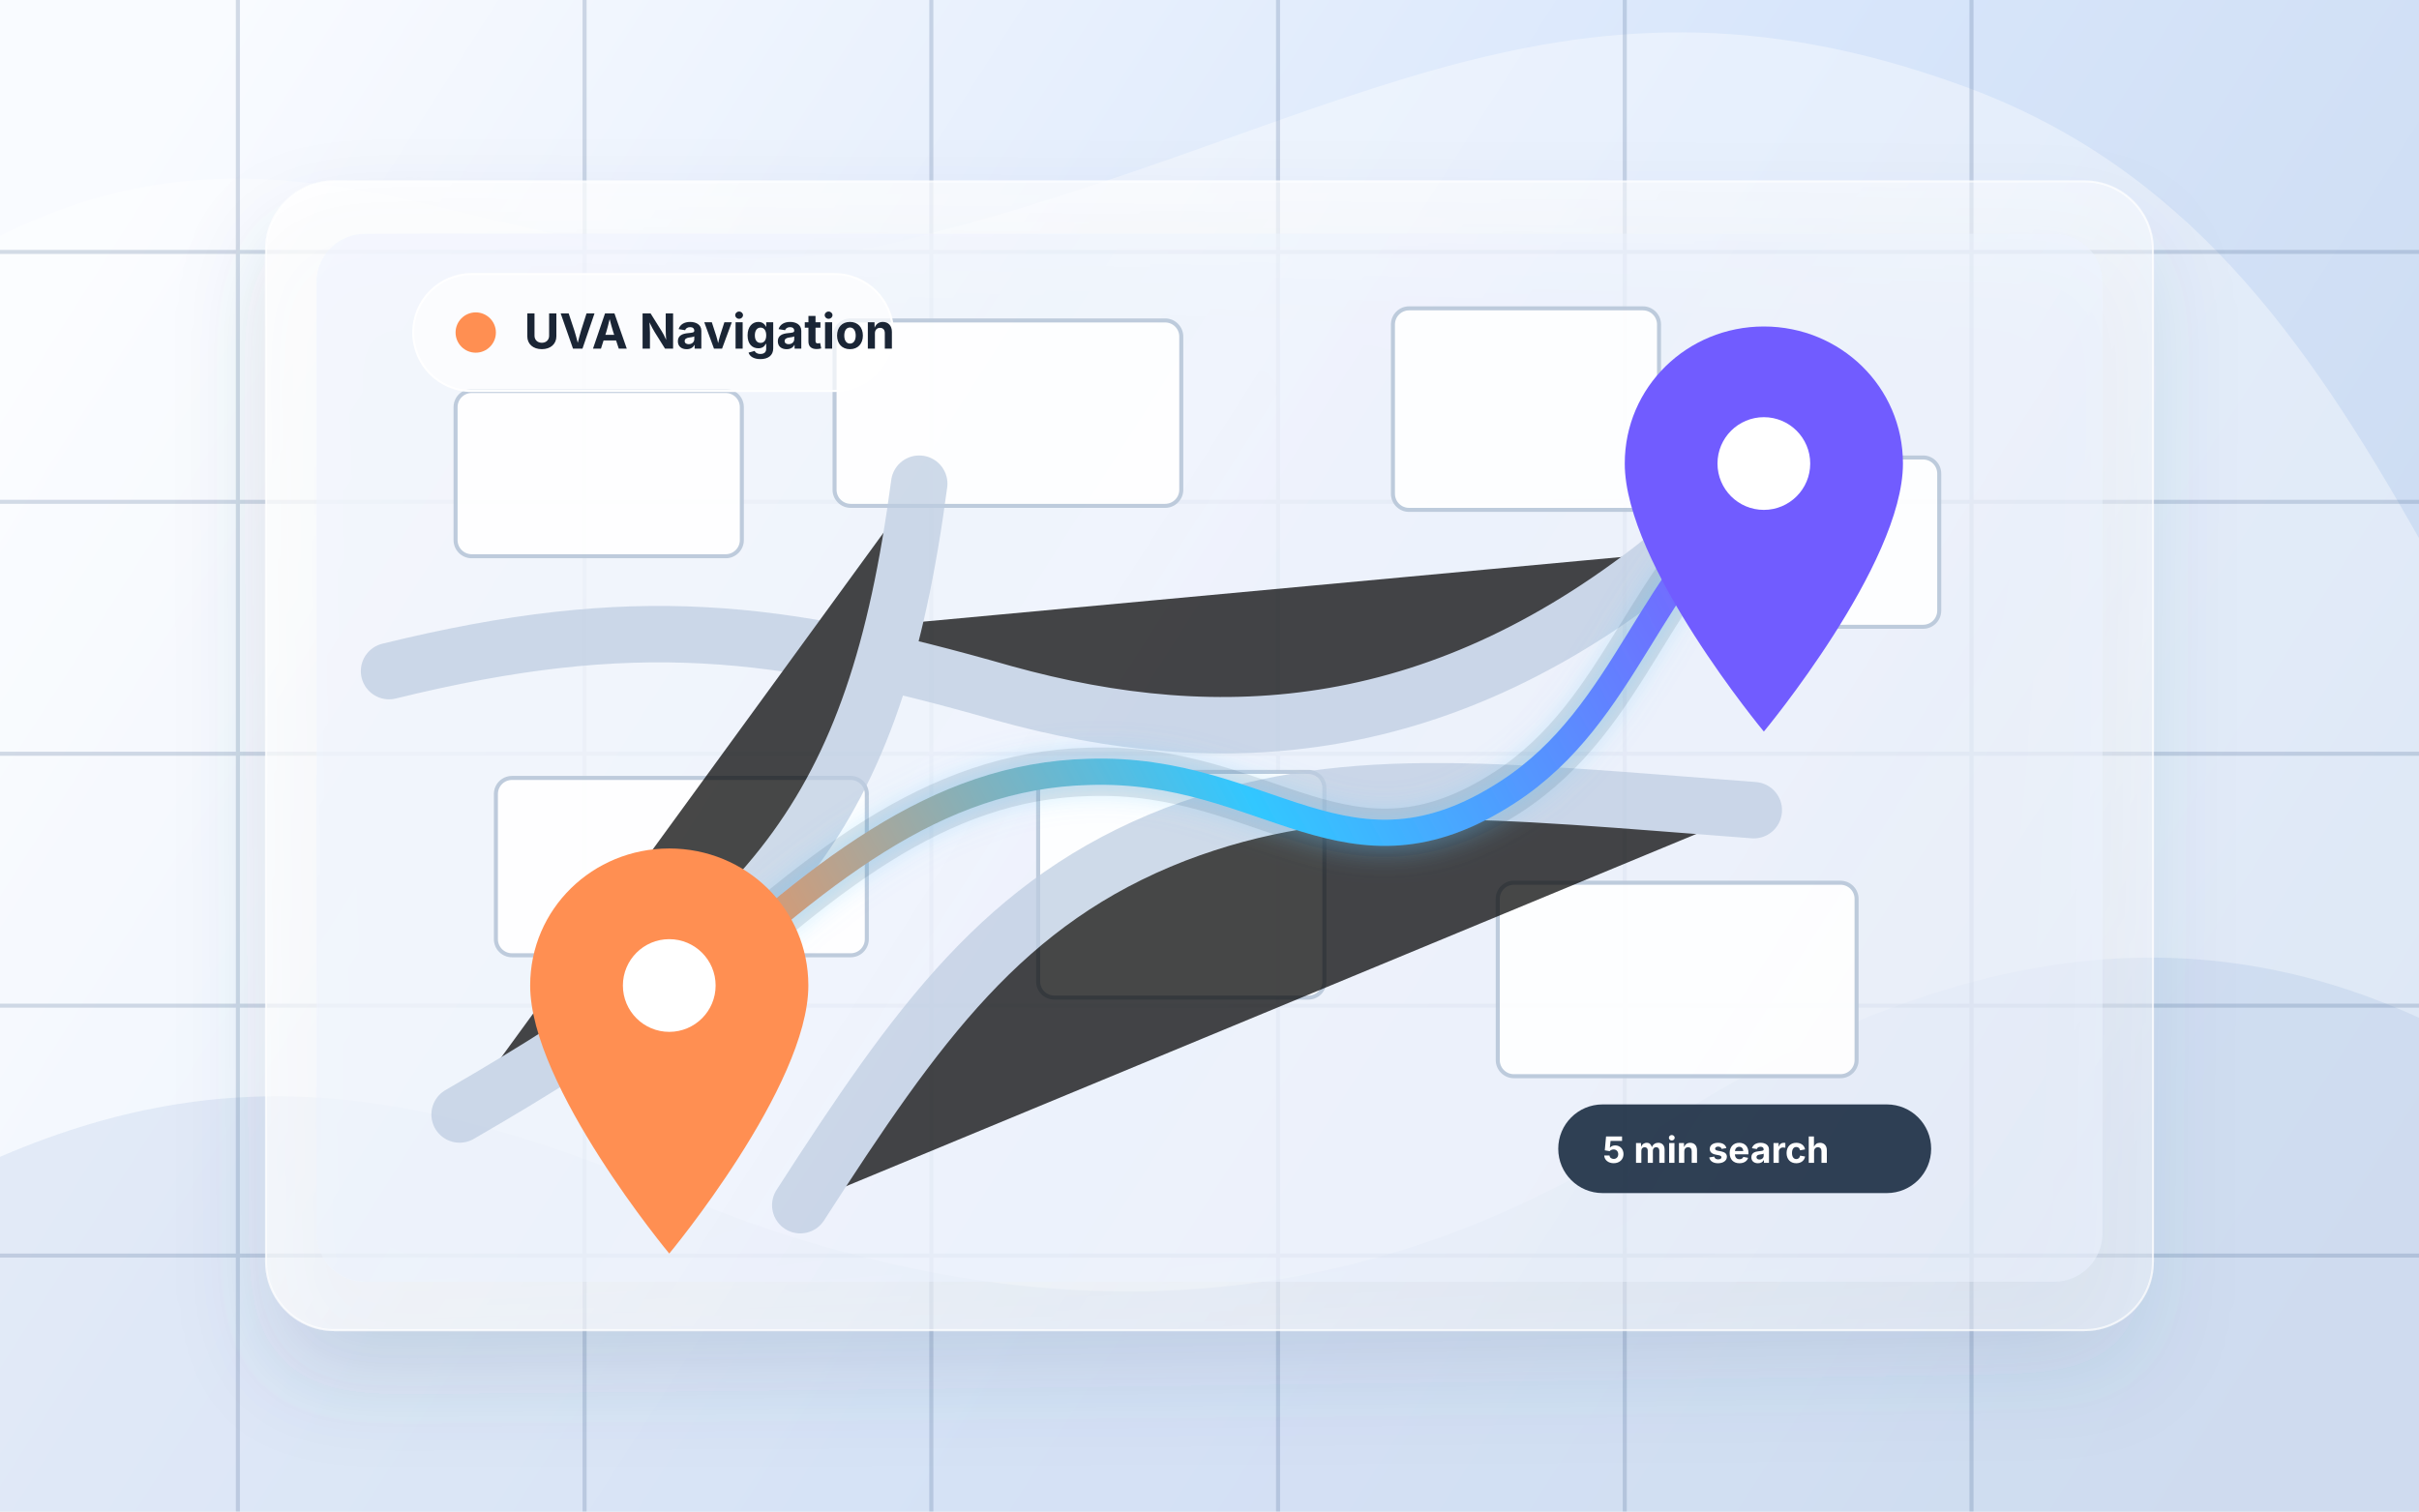
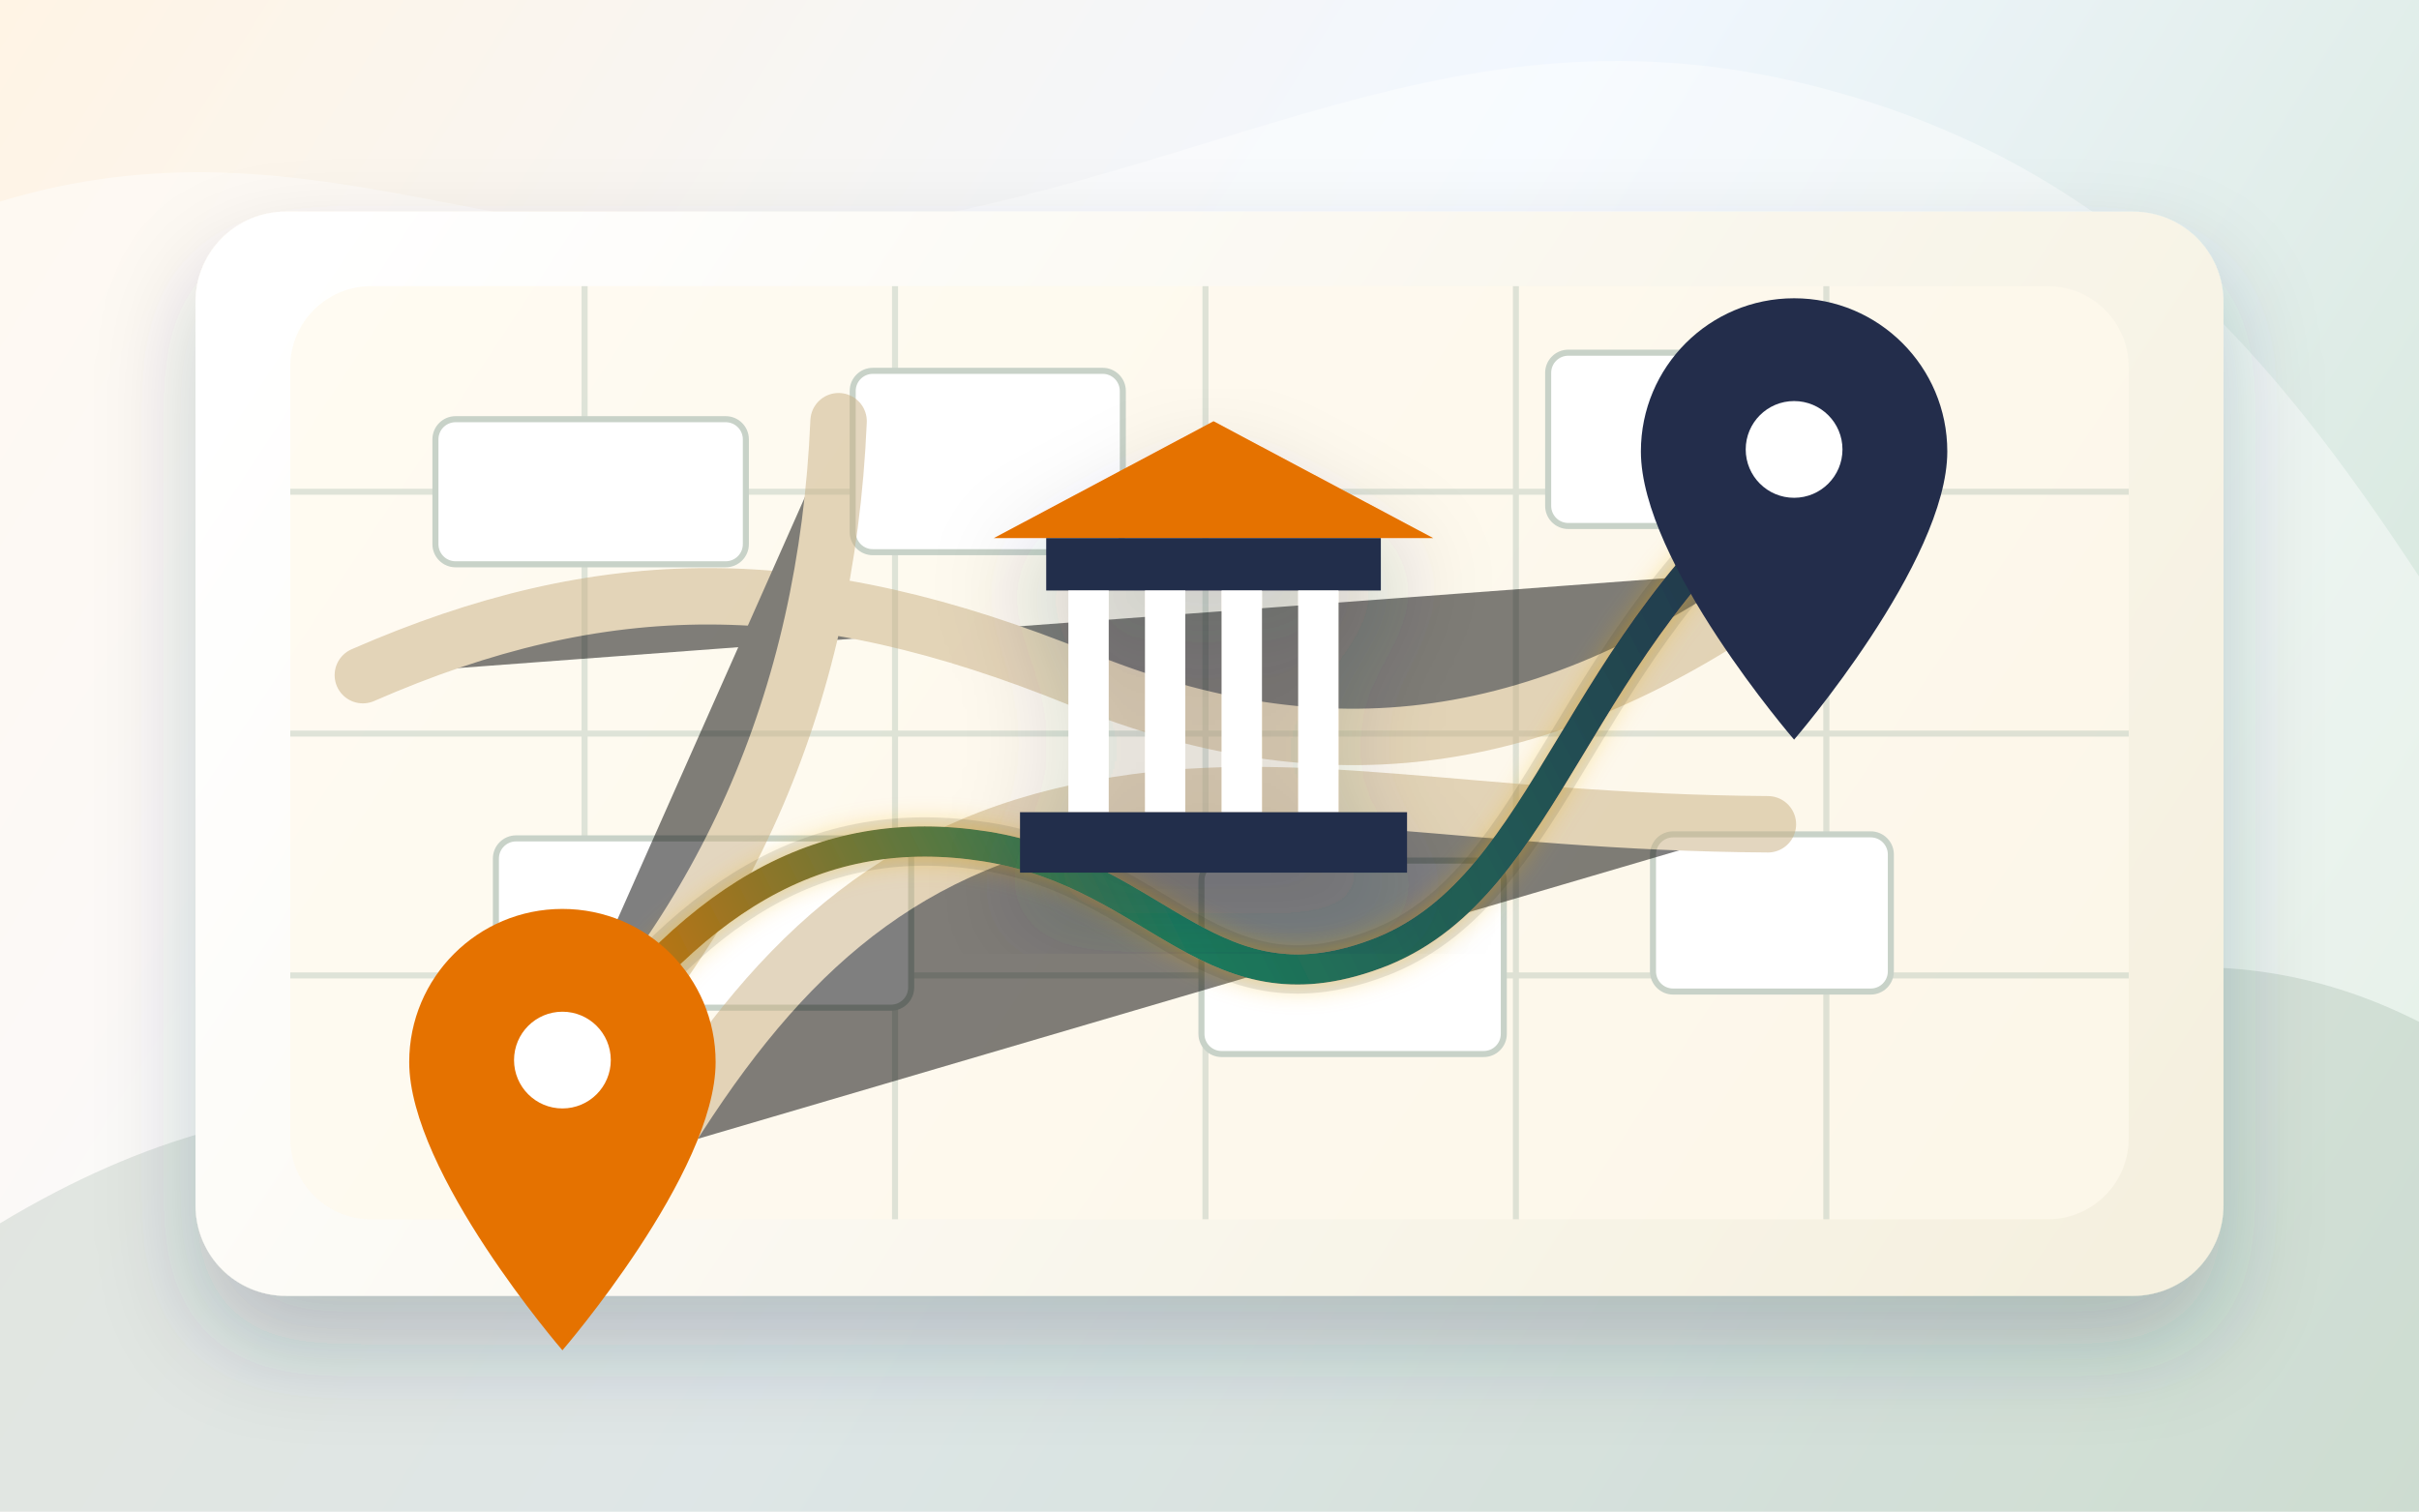
- <svg xmlns="http://www.w3.org/2000/svg" viewBox="0 0 1200 750" role="img" aria-labelledby="title desc">
+ <svg xmlns="http://www.w3.org/2000/svg" width="1200" height="750" viewBox="0 0 1200 750" role="img" aria-labelledby="title desc">
  <defs>
-     <linearGradient id="mapBg" x1="84" y1="50" x2="1118" y2="712" gradientUnits="userSpaceOnUse">
-       <stop stop-color="#f9fbff" />
-       <stop offset=".54" stop-color="#d8e6fb" />
-       <stop offset="1" stop-color="#c9d9ef" />
+     <linearGradient id="bg" x1="0" y1="0" x2="1200" y2="750" gradientUnits="userSpaceOnUse">
+       <stop stop-color="#fff4e5" />
+       <stop offset=".48" stop-color="#f1f7ff" />
+       <stop offset="1" stop-color="#cfe3d2" />
    </linearGradient>
-     <linearGradient id="panel" x1="185" y1="113" x2="1018" y2="645" gradientUnits="userSpaceOnUse">
-       <stop stop-color="#ffffff" stop-opacity=".76" />
-       <stop offset="1" stop-color="#ffffff" stop-opacity=".34" />
+     <linearGradient id="paper" x1="175" y1="93" x2="1030" y2="658" gradientUnits="userSpaceOnUse">
+       <stop stop-color="#ffffff" />
+       <stop offset="1" stop-color="#f5f0df" />
    </linearGradient>
-     <linearGradient id="route" x1="338" y1="507" x2="848" y2="232" gradientUnits="userSpaceOnUse">
-       <stop stop-color="#ff8f52" />
-       <stop offset=".52" stop-color="#32c7ff" />
-       <stop offset="1" stop-color="#7c5cff" />
+     <linearGradient id="route" x1="279" y1="540" x2="890" y2="232" gradientUnits="userSpaceOnUse">
+       <stop stop-color="#e57200" />
+       <stop offset=".45" stop-color="#1f7a5b" />
+       <stop offset="1" stop-color="#232d4b" />
    </linearGradient>
-     <filter id="softShadow" x="-15%" y="-15%" width="130%" height="130%">
-       <feDropShadow dx="0" dy="24" stdDeviation="22" flood-color="#3a5578" flood-opacity=".2" />
+     <filter id="shadow" x="-16%" y="-18%" width="132%" height="136%">
+       <feDropShadow dx="0" dy="24" stdDeviation="24" flood-color="#24324a" flood-opacity=".22" />
    </filter>
-     <filter id="routeGlow" x="-30%" y="-30%" width="160%" height="160%">
-       <feGaussianBlur stdDeviation="8" result="blur" />
-       <feColorMatrix in="blur" type="matrix" values="0 0 0 0 0.18 0 0 0 0 0.63 0 0 0 0 1 0 0 0 .58 0" />
+     <filter id="glow" x="-25%" y="-25%" width="150%" height="150%">
+       <feGaussianBlur stdDeviation="7" result="blur" />
+       <feColorMatrix in="blur" type="matrix" values="0 0 0 0 .9 0 0 0 0 .45 0 0 0 0 0 0 0 0 .48 0" />
      <feMerge>
        <feMergeNode />
        <feMergeNode in="SourceGraphic" />
      </feMerge>
    </filter>
  </defs>
-   <rect width="1200" height="750" fill="url(#mapBg)" />
-   <path d="M0 117c164-82 274 44 445 3 215-52 325-151 527-78 112 40 172 126 228 225v483H0V117Z" fill="#ffffff" opacity=".38" />
-   <path d="M0 574c123-53 219-29 336 19 151 62 318 75 481-30 140-91 263-113 383-58v245H0V574Z" fill="#7095c9" opacity=".14" />
-   <g opacity=".26" stroke="#5b789e" stroke-width="2">
-     <path d="M0 125h1200M0 249h1200M0 374h1200M0 499h1200M0 623h1200" />
-     <path d="M118 0v750M290 0v750M462 0v750M634 0v750M806 0v750M978 0v750" />
+   <rect width="1200" height="750" fill="url(#bg)" />
+   <path d="M0 100c155-47 262 37 418 15 197-28 311-124 501-67 133 40 208 127 281 238v464H0V100Z" fill="#ffffff" opacity=".44" />
+   <path d="M0 607c146-88 260-62 402-11 176 64 318 42 469-44 139-80 238-91 329-45v243H0V607Z" fill="#234b31" opacity=".12" />
+   <g filter="url(#shadow)">
+     <path d="M142 105h916c25 0 45 20 45 45v448c0 25-20 45-45 45H142c-25 0-45-20-45-45V150c0-25 20-45 45-45Z" fill="url(#paper)" />
+     <path d="M184 142h832c22 0 40 18 40 40v383c0 22-18 40-40 40H184c-22 0-40-18-40-40V182c0-22 18-40 40-40Z" fill="#fff9ec" opacity=".7" />
  </g>
-   <g filter="url(#softShadow)">
-     <rect x="132" y="90" width="936" height="570" rx="34" fill="url(#panel)" stroke="#fff" stroke-opacity=".72" />
-     <rect x="157" y="116" width="886" height="520" rx="24" fill="#edf4ff" opacity=".5" />
+   <g opacity=".32" stroke="#9ab1a3" stroke-width="3">
+     <path d="M144 244h912M144 364h912M144 484h912" />
+     <path d="M290 142v463M444 142v463M598 142v463M752 142v463M906 142v463" />
  </g>
-   <g fill="#fff" stroke="#b8c7d8" stroke-width="2" opacity=".9">
-     <rect x="226" y="194" width="142" height="82" rx="8" />
-     <rect x="414" y="159" width="172" height="92" rx="8" />
-     <rect x="691" y="153" width="132" height="100" rx="8" />
-     <rect x="858" y="227" width="104" height="84" rx="8" />
-     <rect x="246" y="386" width="184" height="88" rx="8" />
-     <rect x="515" y="383" width="142" height="112" rx="8" />
-     <rect x="743" y="438" width="178" height="96" rx="8" />
+   <g fill="#ffffff" stroke="#c8d2c8" stroke-width="3">
+     <rect x="216" y="208" width="154" height="72" rx="10" />
+     <rect x="423" y="184" width="134" height="90" rx="10" />
+     <rect x="768" y="175" width="160" height="86" rx="10" />
+     <rect x="246" y="416" width="206" height="84" rx="10" />
+     <rect x="596" y="427" width="150" height="96" rx="10" />
+     <rect x="820" y="414" width="118" height="78" rx="10" />
  </g>
-   <g stroke="#bdcce0" stroke-width="28" stroke-linecap="round" opacity=".72">
-     <path d="M193 333c122-30 193-21 305 11 108 30 218 23 332-70" />
-     <path d="M397 598c58-90 101-151 186-184 81-31 155-22 287-12" />
-     <path d="M228 553c154-89 206-147 228-313" />
+   <g stroke="#c8ad7f" stroke-width="28" stroke-linecap="round" opacity=".5">
+     <path d="M180 335c119-52 221-53 356 2 121 49 231 38 356-55" />
+     <path d="M326 571c56-92 116-151 219-170 96-18 185 7 332 8" />
+     <path d="M262 556c97-93 148-208 154-347" />
  </g>
-   <path d="M332 501c74-68 132-116 208-118 89-3 128 62 208 10 60-39 70-110 127-151" fill="none" stroke="#14243a" stroke-width="24" stroke-linecap="round" opacity=".12" />
-   <path d="M332 501c74-68 132-116 208-118 89-3 128 62 208 10 60-39 70-110 127-151" fill="none" stroke="url(#route)" stroke-width="13" stroke-linecap="round" filter="url(#routeGlow)" />
+   <path d="M279 537c63-91 127-130 210-117 87 14 112 86 197 52 83-34 95-154 204-238" fill="none" stroke="#0e1b2c" stroke-width="24" stroke-linecap="round" opacity=".12" />
+   <path d="M279 537c63-91 127-130 210-117 87 14 112 86 197 52 83-34 95-154 204-238" fill="none" stroke="url(#route)" stroke-width="15" stroke-linecap="round" filter="url(#glow)" />
+   <g transform="translate(506 209)" filter="url(#shadow)">
+     <path d="M96 0 205 58H-13L96 0Z" fill="#e57200" />
+     <rect x="13" y="58" width="166" height="26" fill="#232d4b" />
+     <g fill="#ffffff">
+       <rect x="24" y="84" width="20" height="110" />
+       <rect x="62" y="84" width="20" height="110" />
+       <rect x="100" y="84" width="20" height="110" />
+       <rect x="138" y="84" width="20" height="110" />
+     </g>
+     <rect x="0" y="194" width="192" height="30" fill="#232d4b" />
+   </g>
  <g>
-     <circle cx="332" cy="501" r="58" fill="#ff8f52" opacity=".18" />
-     <path d="M332 421c-38 0-69 30-69 68 0 50 69 133 69 133s69-83 69-133c0-38-31-68-69-68Z" fill="#ff8f52" />
-     <circle cx="332" cy="489" r="23" fill="#fff" />
-     <circle cx="875" cy="242" r="58" fill="#715cff" opacity=".18" />
-     <path d="M875 162c-38 0-69 30-69 68 0 50 69 133 69 133s69-83 69-133c0-38-31-68-69-68Z" fill="#715cff" />
-     <circle cx="875" cy="230" r="23" fill="#fff" />
-   </g>
-   <g transform="translate(205 136)">
-     <rect width="238" height="58" rx="29" fill="#ffffff" fill-opacity=".7" stroke="#ffffff" />
-     <circle cx="31" cy="29" r="10" fill="#ff8f52" />
-     <text x="55" y="37" font-family="-apple-system,BlinkMacSystemFont,Segoe UI,sans-serif" font-size="24" font-weight="700" fill="#1a2535">UVA Navigation</text>
-   </g>
-   <g transform="translate(773 548)">
-     <rect width="185" height="44" rx="22" fill="#12243a" fill-opacity=".86" />
-     <text x="22" y="29" font-family="-apple-system,BlinkMacSystemFont,Segoe UI,sans-serif" font-size="18" font-weight="650" fill="#ffffff">5 min search</text>
+     <circle cx="279" cy="537" r="58" fill="#e57200" opacity=".18" />
+     <path d="M279 451c-42 0-76 34-76 76 0 55 76 143 76 143s76-88 76-143c0-42-34-76-76-76Z" fill="#e57200" />
+     <circle cx="279" cy="526" r="24" fill="#fff" />
+     <circle cx="890" cy="234" r="58" fill="#232d4b" opacity=".18" />
+     <path d="M890 148c-42 0-76 34-76 76 0 55 76 143 76 143s76-88 76-143c0-42-34-76-76-76Z" fill="#232d4b" />
+     <circle cx="890" cy="223" r="24" fill="#fff" />
  </g>
</svg>
